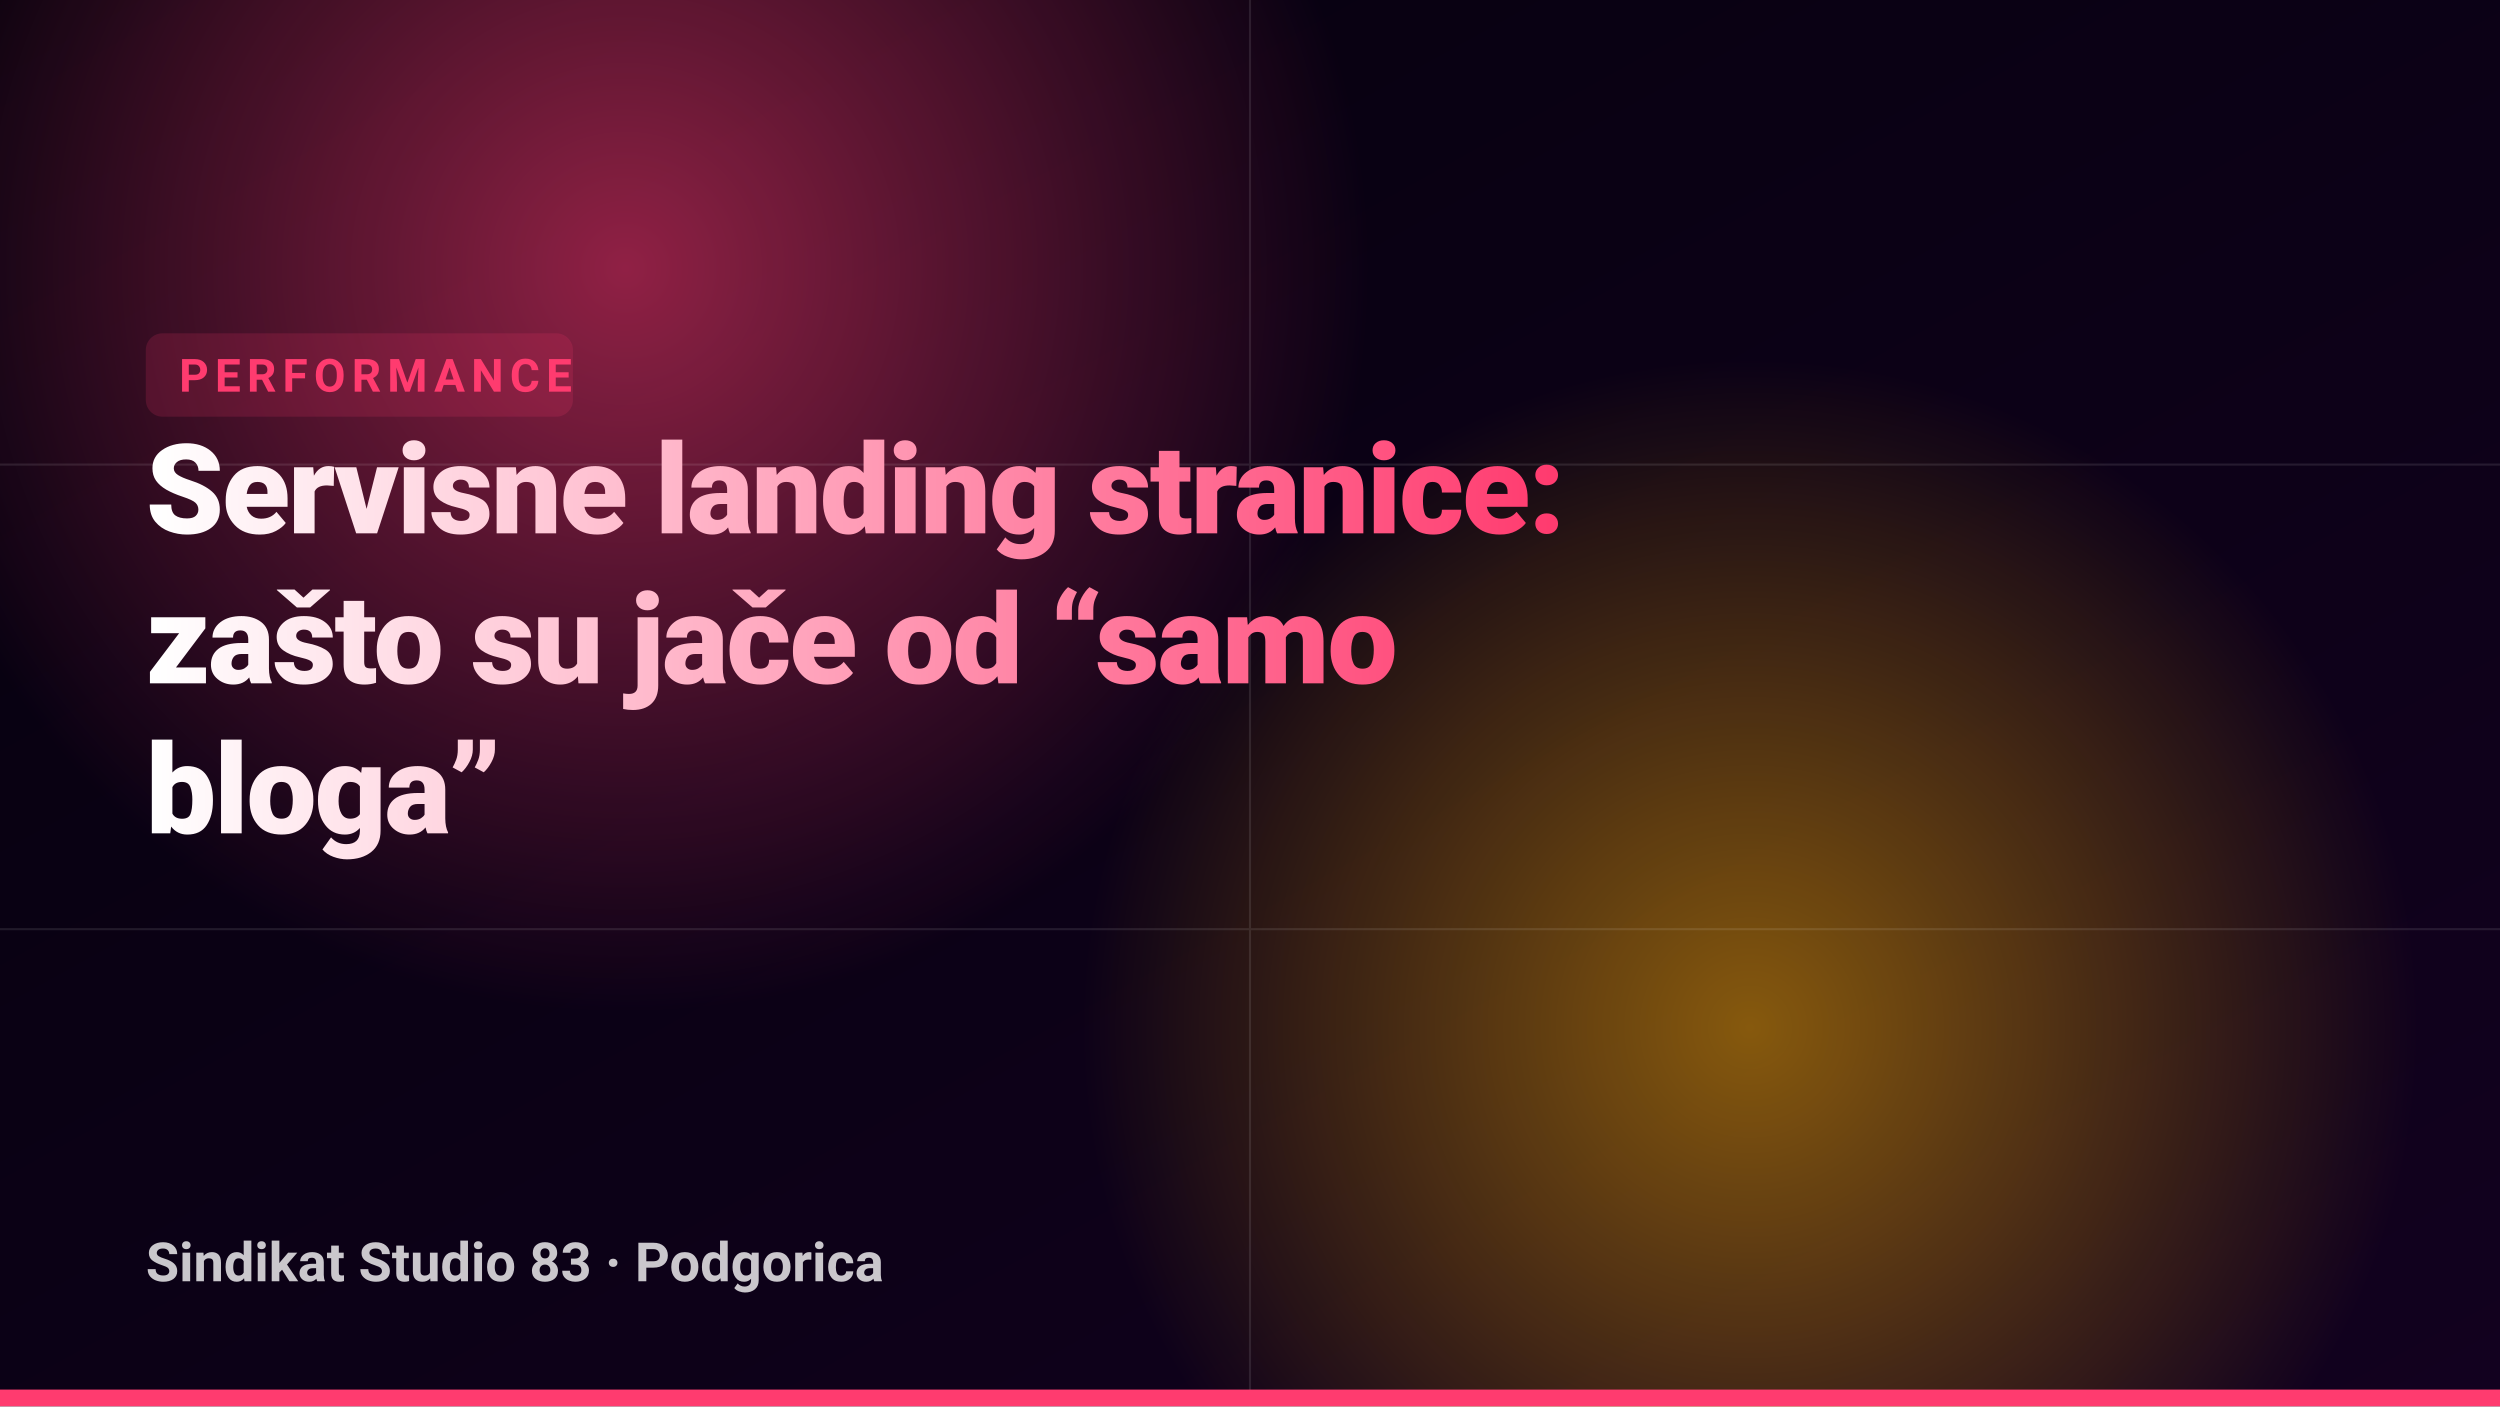
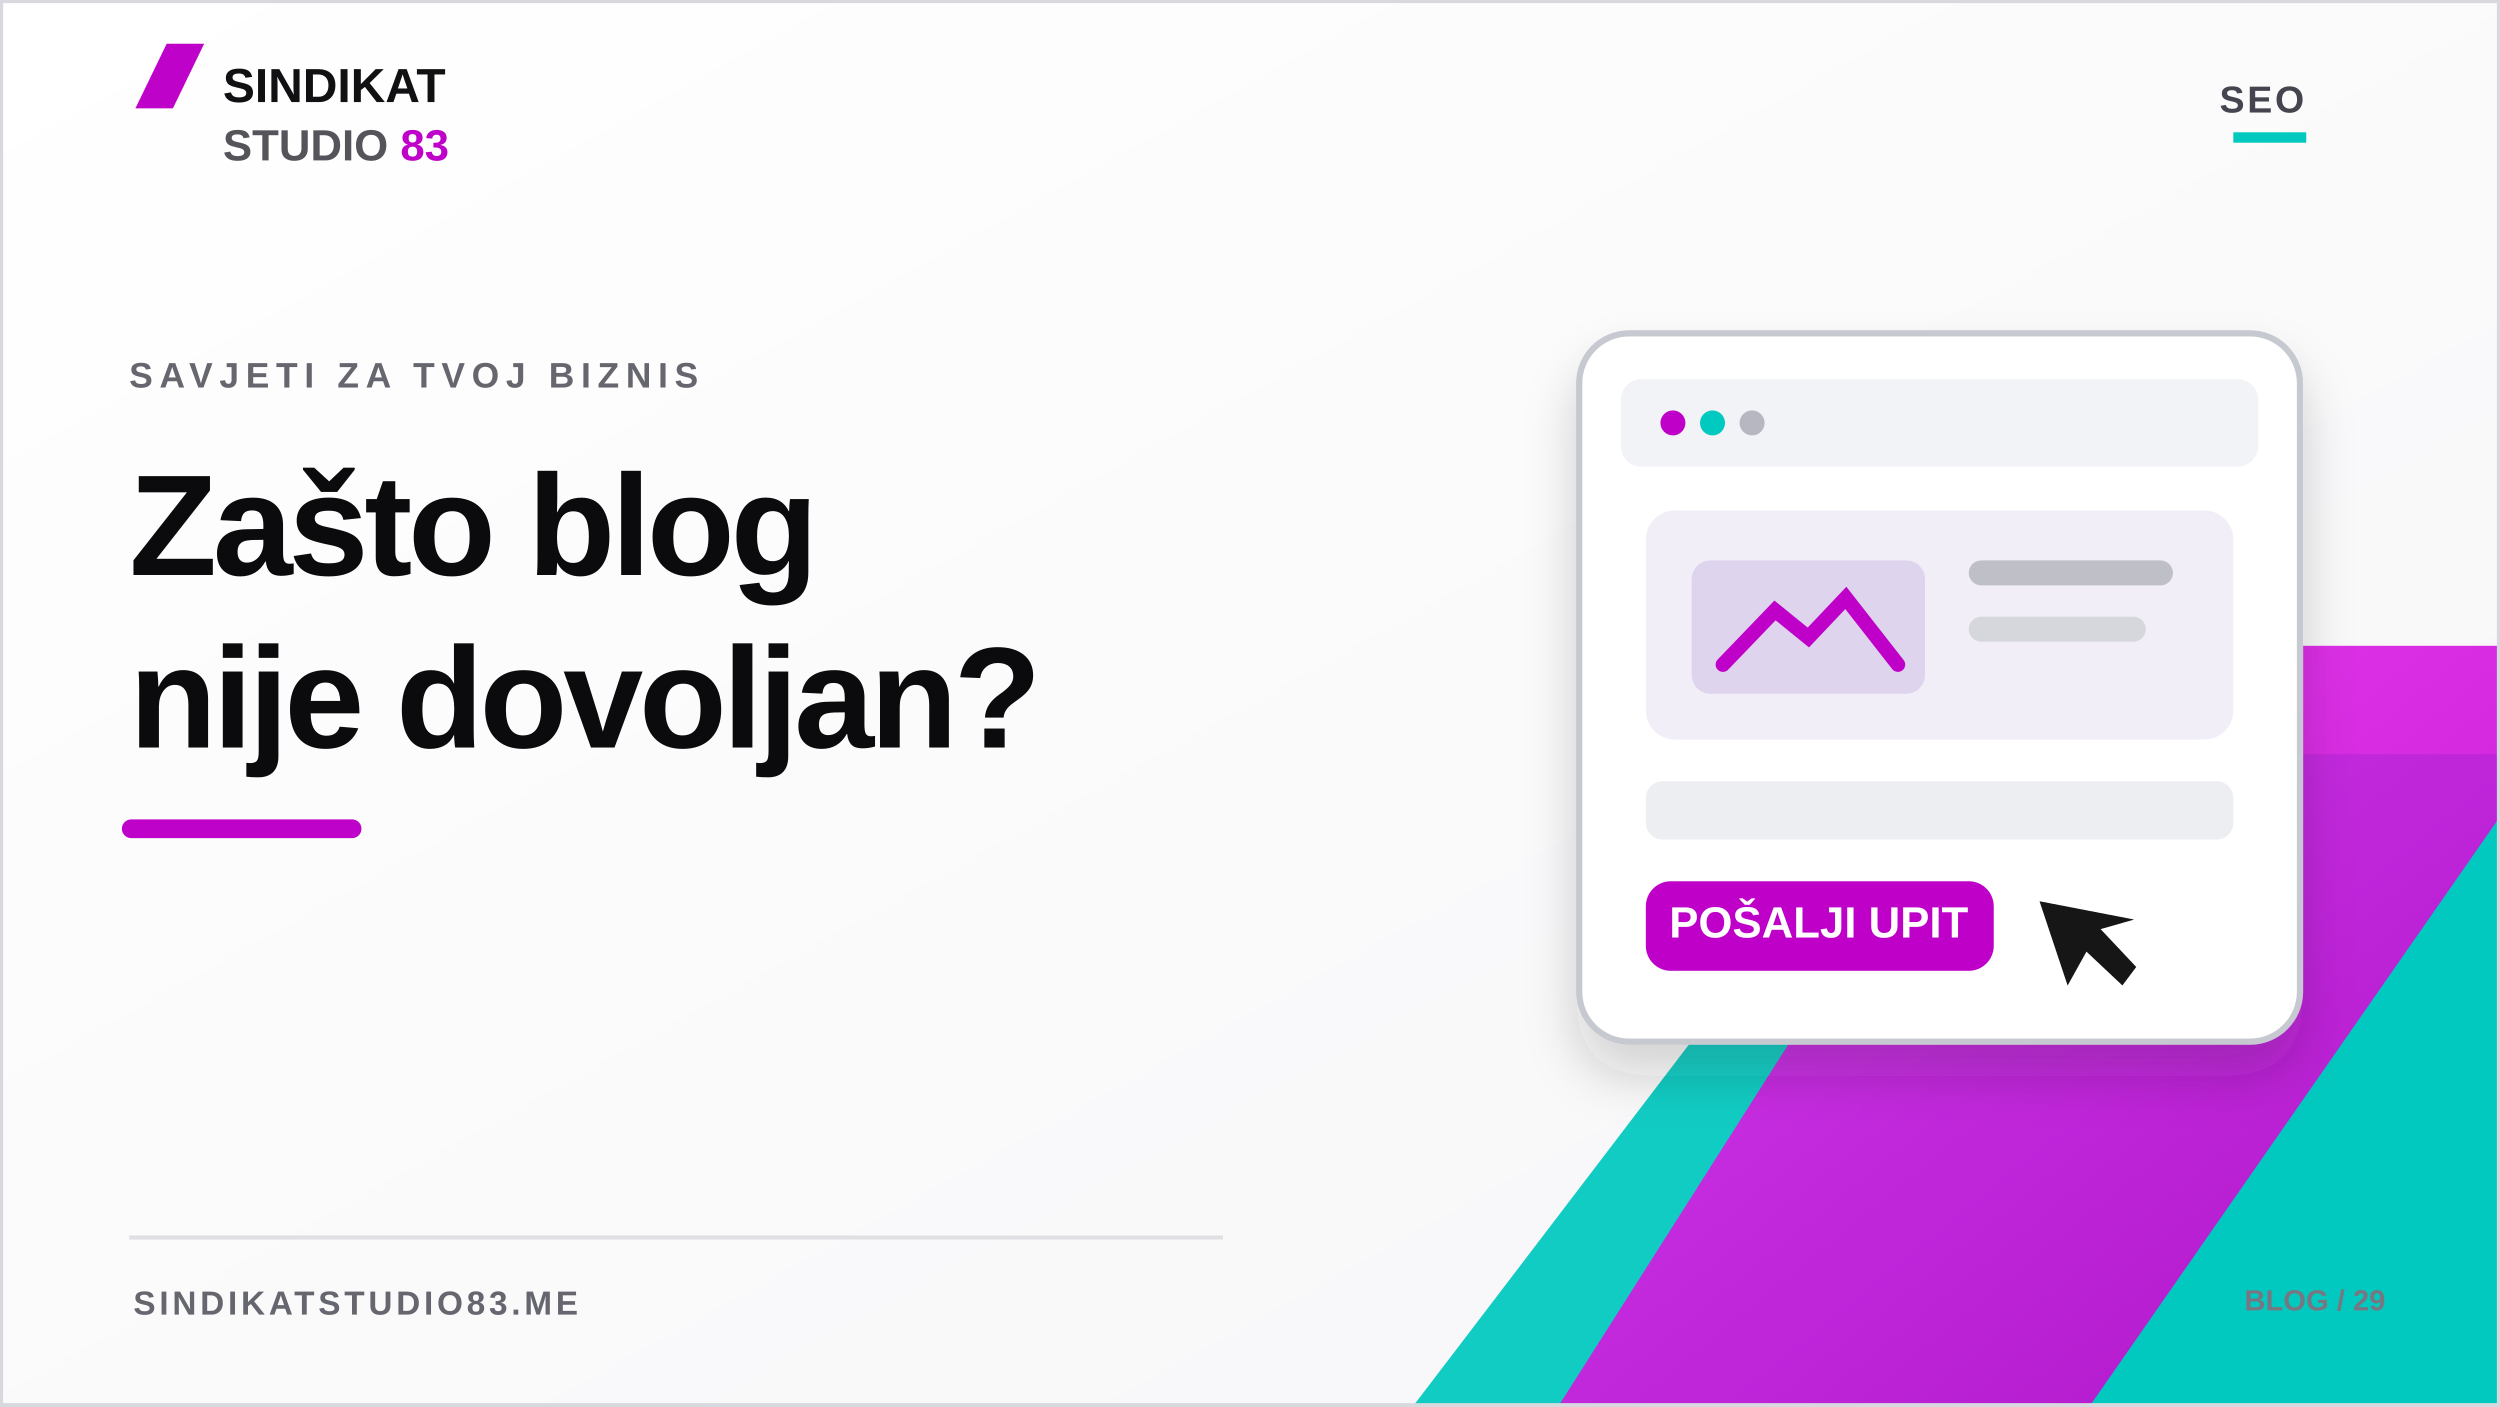
- <svg xmlns="http://www.w3.org/2000/svg" viewBox="0 0 1200 675" width="1200" height="675" role="img" aria-label="Servisne landing stranice: zašto su jače od “samo bloga”">
+ <svg xmlns="http://www.w3.org/2000/svg" width="1200" height="675" viewBox="0 0 1200 675" role="img" aria-label="Zašto blog nije dovoljan? - Sindikat Studio 83">
  <defs>
-     <linearGradient id="bg" x1="0" y1="0" x2="1" y2="1">
-       <stop offset="0" stop-color="#05010D" />
-       <stop offset="1" stop-color="#12011F" />
+     <linearGradient id="paper" x1="0" y1="0" x2="1" y2="1">
+       <stop stop-color="#FFFFFF" />
+       <stop offset="1" stop-color="#F6F6F8" />
    </linearGradient>
-     <radialGradient id="g1" cx="50%" cy="50%" r="50%">
-       <stop offset="0" stop-color="#FF3B6F" stop-opacity="0.55" />
-       <stop offset="1" stop-color="#FF3B6F" stop-opacity="0" />
-     </radialGradient>
-     <radialGradient id="g2" cx="50%" cy="50%" r="50%">
-       <stop offset="0" stop-color="#FFB000" stop-opacity="0.5" />
-       <stop offset="1" stop-color="#FFB000" stop-opacity="0" />
-     </radialGradient>
-     <linearGradient id="txt" x1="0" y1="0" x2="1" y2="0">
-       <stop offset="0" stop-color="#FFFFFF" />
-       <stop offset="1" stop-color="#FF3B6F" />
+     <linearGradient id="violet" x1="0" x2="1" y1="0" y2="1">
+       <stop stop-color="#E92AF4" />
+       <stop offset="1" stop-color="#BF02C9" />
    </linearGradient>
+     <filter id="shadow" x="-30%" y="-30%" width="170%" height="180%">
+       <feDropShadow dx="0" dy="15" stdDeviation="12" flood-color="#23212A" flood-opacity=".18" />
+     </filter>
  </defs>
-   <rect width="1200" height="675" fill="url(#bg)" />
-   <circle cx="300" cy="128" r="360" fill="url(#g1)" />
-   <circle cx="840" cy="493" r="320" fill="url(#g2)" />
-   <g opacity="0.10" stroke="#FFFFFF" stroke-width="1">
-     <line x1="0" y1="223" x2="1200" y2="223" />
-     <line x1="0" y1="446" x2="1200" y2="446" />
-     <line x1="600" y1="0" x2="600" y2="675" />
+   <rect width="1200" height="675" fill="url(#paper)" />
+   <path d="M679 674L917 362H1200V675Z" fill="#02C9BF" opacity=".94" />
+   <path d="M748 675L980 310H1200V675Z" fill="url(#violet)" opacity=".9" />
+   <path d="M1003 675L1200 392V675Z" fill="#02C9BF" />
+   <path d="M0 0H1200V675H0Z" fill="none" stroke="#D8D9DF" stroke-width="3" />
+   <path d="M65 52l15-31h18L83 52Z" fill="#BF02C9" />
+   <text x="107" y="49" font-family="Arial,Helvetica,sans-serif" font-size="23" font-weight="900" fill="#111114">SINDIKAT</text>
+   <text x="107" y="77" font-family="Arial,Helvetica,sans-serif" font-size="21" font-weight="900" fill="#54545A">STUDIO <tspan fill="#BF02C9">83</tspan>
+   </text>
+   <text x="1106" y="54" text-anchor="end" font-family="Arial,Helvetica,sans-serif" font-size="18" font-weight="900" fill="#454550" letter-spacing="1.3">SEO</text>
+   <path d="M1072 66h35" stroke="#02C9BF" stroke-width="5" />
+   <text x="62" y="186" font-family="Arial,Helvetica,sans-serif" font-size="17" font-weight="800" letter-spacing="3.2" fill="#66666F">SAVJETI ZA TVOJ BIZNIS</text>
+   <text x="62" y="276" fill="#0B0B0D" font-size="69" font-family="Arial,Helvetica,sans-serif" font-weight="900" letter-spacing="-2">Zašto blog</text>
+   <text x="62" y="358.8" fill="#0B0B0D" font-size="69" font-family="Arial,Helvetica,sans-serif" font-weight="900" letter-spacing="-2">nije dovoljan?</text>
+   <path d="M63 397.8h106" stroke="#BF02C9" stroke-width="9" stroke-linecap="round" />
+   <path d="M62 594h525" stroke="#E0E0E4" stroke-width="2" />
+   <text x="64" y="631" font-family="Arial,Helvetica,sans-serif" font-size="16" fill="#66666F" font-weight="800" letter-spacing="1.8">SINDIKATSTUDIO83.ME</text>
+   <text x="1145" y="629" text-anchor="end" font-family="Arial,Helvetica,sans-serif" font-size="14" fill="#777782" font-weight="800">BLOG / 29</text>
+   <g filter="url(#shadow)">
+     <rect x="758" y="160" width="346" height="340" rx="24" fill="#FFF" stroke="#C7C9D0" stroke-width="3" />
+     <rect x="778" y="182" width="306" height="42" rx="10" fill="#F2F3F6" />
+     <circle cx="803" cy="203" r="6" fill="#BF02C9" />
+     <circle cx="822" cy="203" r="6" fill="#02C9BF" />
+     <circle cx="841" cy="203" r="6" fill="#B6B7C0" />
+     <rect x="790" y="245" width="282" height="110" rx="14" fill="#F1EEF7" />
+     <rect x="812" y="269" width="112" height="64" rx="9" fill="#DED4ED" />
+     <path d="M827 319l25-26 16 13 18-19 25 32" fill="none" stroke="#BF02C9" stroke-width="7" stroke-linecap="round" />
+     <rect x="945" y="269" width="98" height="12" rx="6" fill="#BFC0C7" />
+     <rect x="945" y="296" width="85" height="12" rx="6" fill="#D6D7DC" />
+     <rect x="790" y="375" width="282" height="28" rx="8" fill="#ECEEF1" />
+     <rect x="790" y="423" width="167" height="43" rx="12" fill="#BF02C9" />
+     <text x="873" y="450" text-anchor="middle" fill="#FFF" font-size="21" font-family="Arial,sans-serif" font-weight="800">POŠALJI UPIT</text>
+     <path d="M976 430l16 48 10-18 17 16 9-12-16-17 21-6z" fill="#131313" stroke="#fff" stroke-width="4" />
  </g>
-   <g font-family="'Segoe UI', system-ui, -apple-system, Roboto, Arial, sans-serif">
-     <rect x="70" y="160" rx="8" ry="8" width="205" height="40" fill="#FF3B6F" opacity="0.16" />
-     <text x="86" y="188" fill="#FF3B6F" font-size="22" font-weight="700" letter-spacing="3">PERFORMANCE</text>
-     <text fill="url(#txt)" font-size="60" font-weight="800" letter-spacing="-1">
-       <tspan x="70" y="256">Servisne landing stranice:</tspan>
-       <tspan x="70" y="328">zašto su jače od “samo</tspan>
-       <tspan x="70" y="400">bloga”</tspan>
-     </text>
-     <text x="70" y="615" fill="rgba(255,255,255,.78)" font-size="26" font-weight="600">Sindikat Studio 83 · Podgorica</text>
-   </g>
-   <rect x="0" y="667" width="1200" height="8" fill="#FF3B6F" />
</svg>
